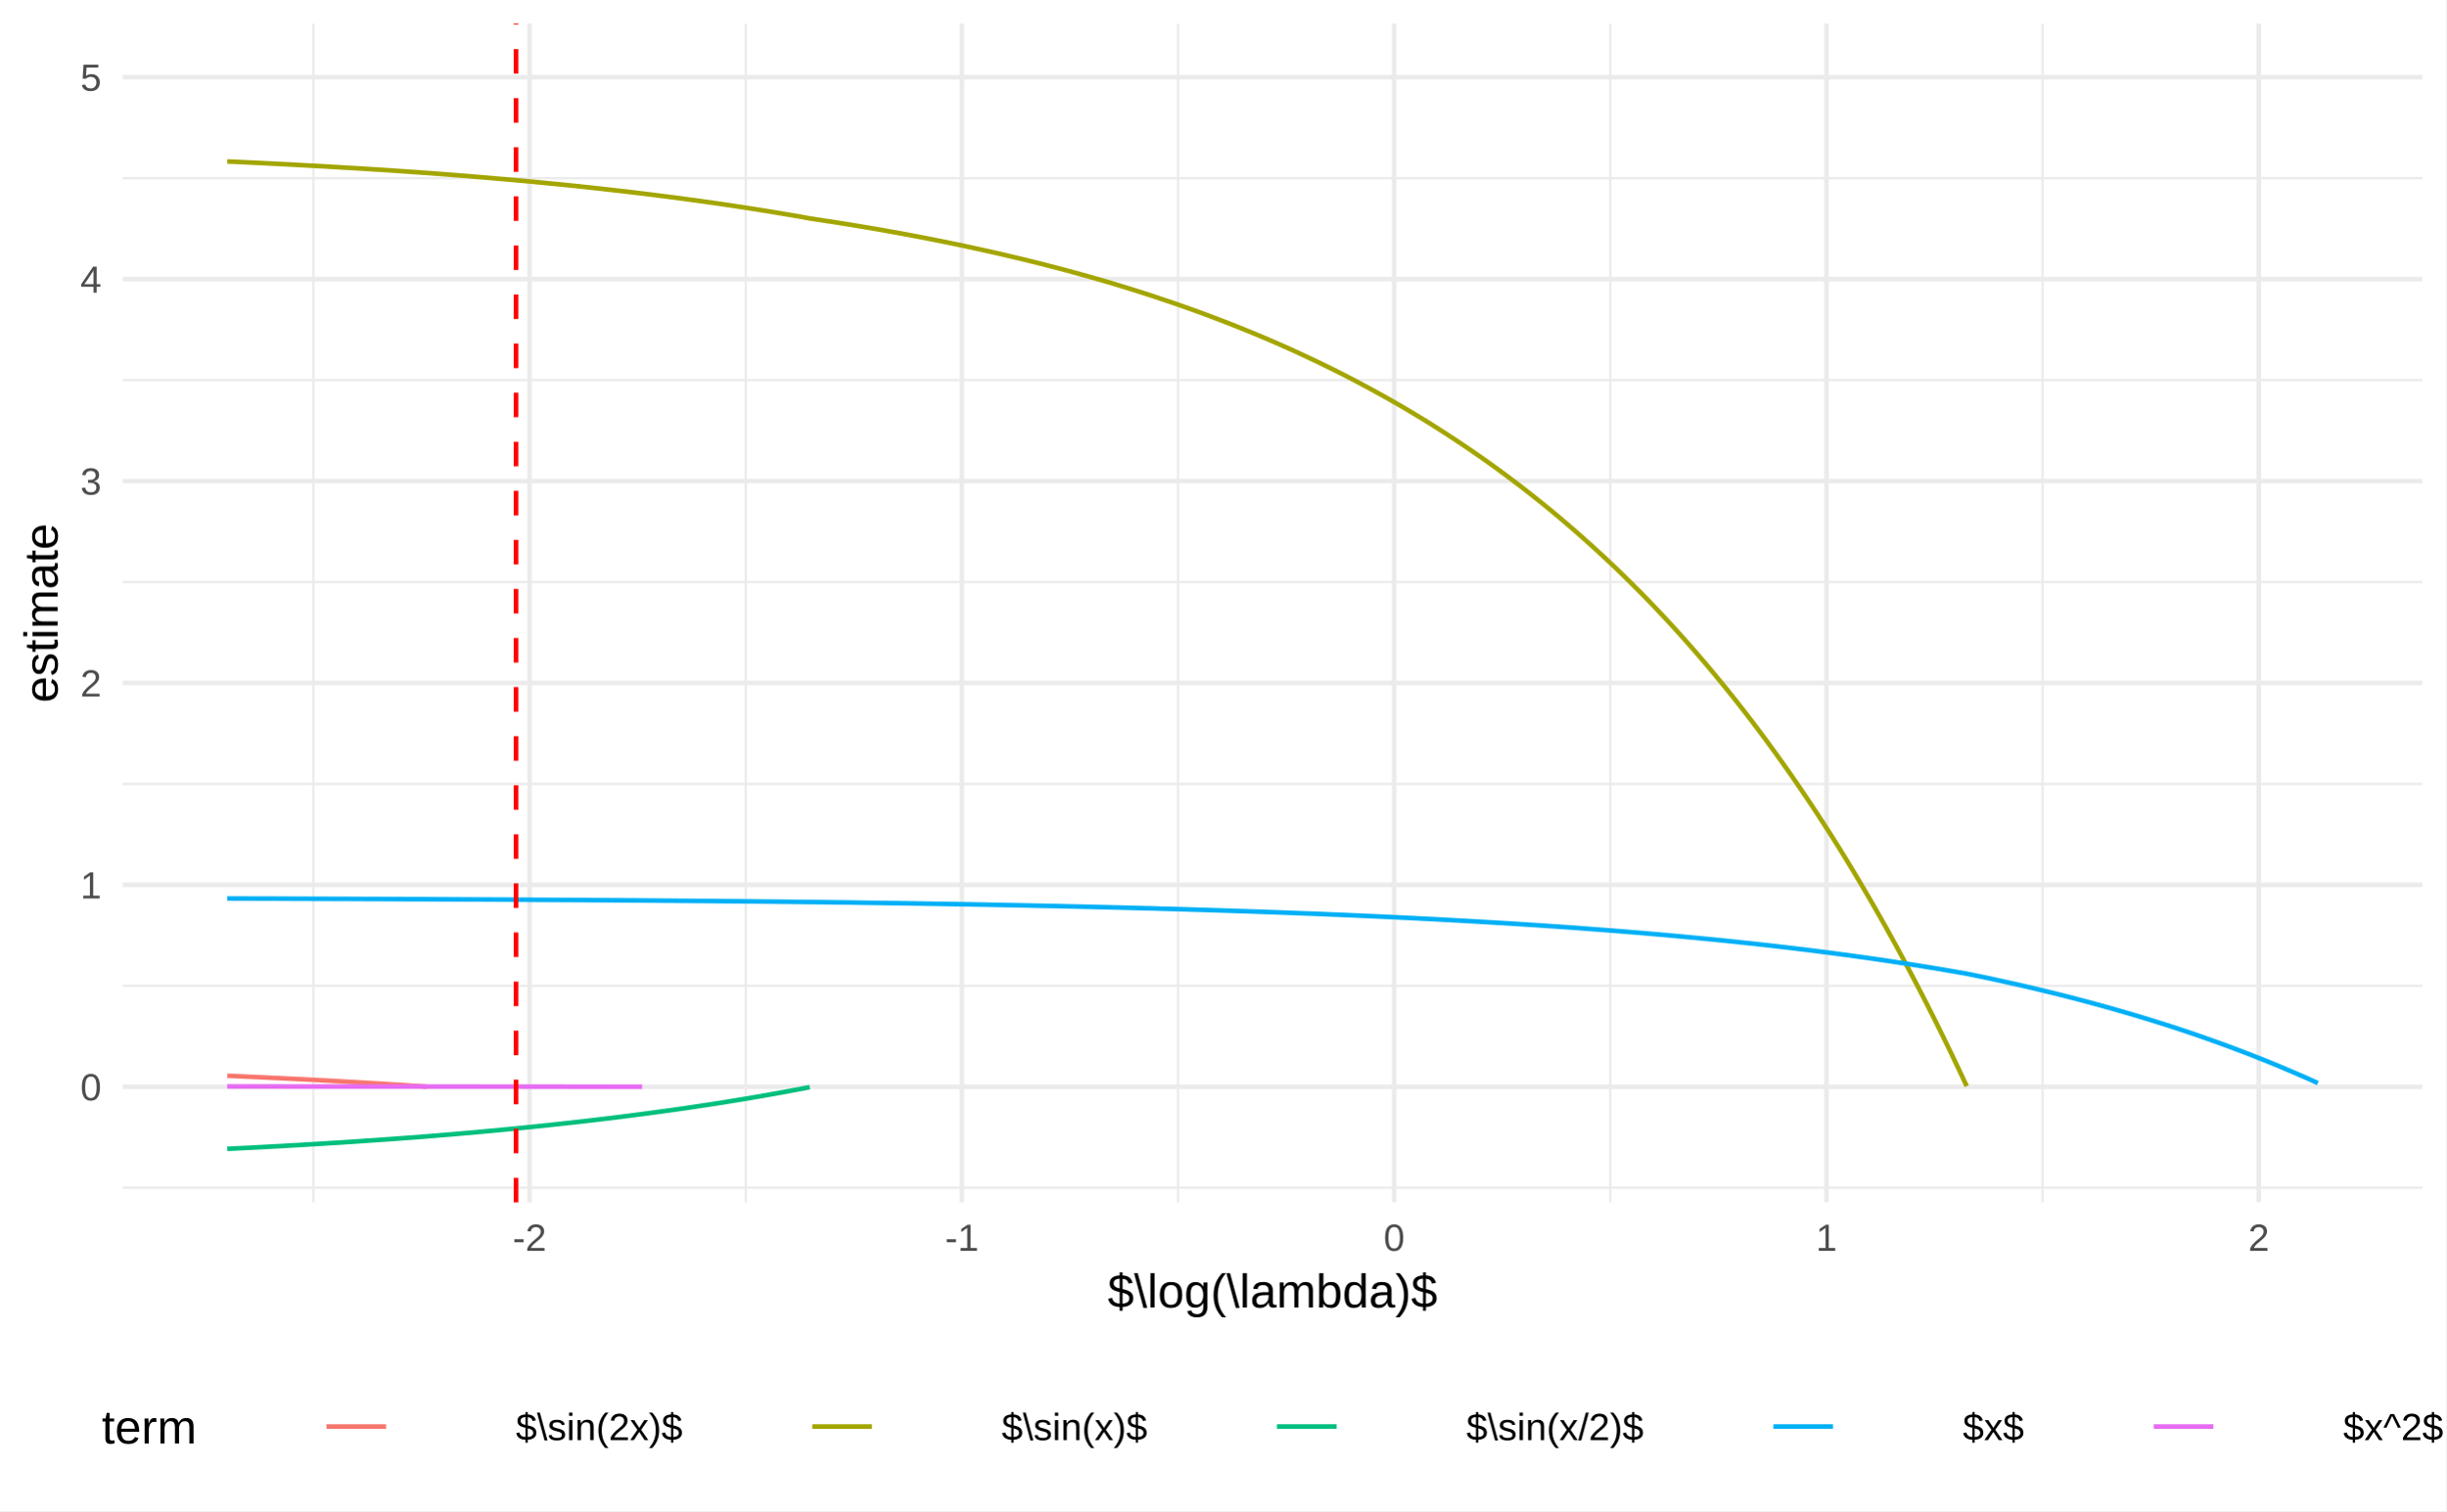
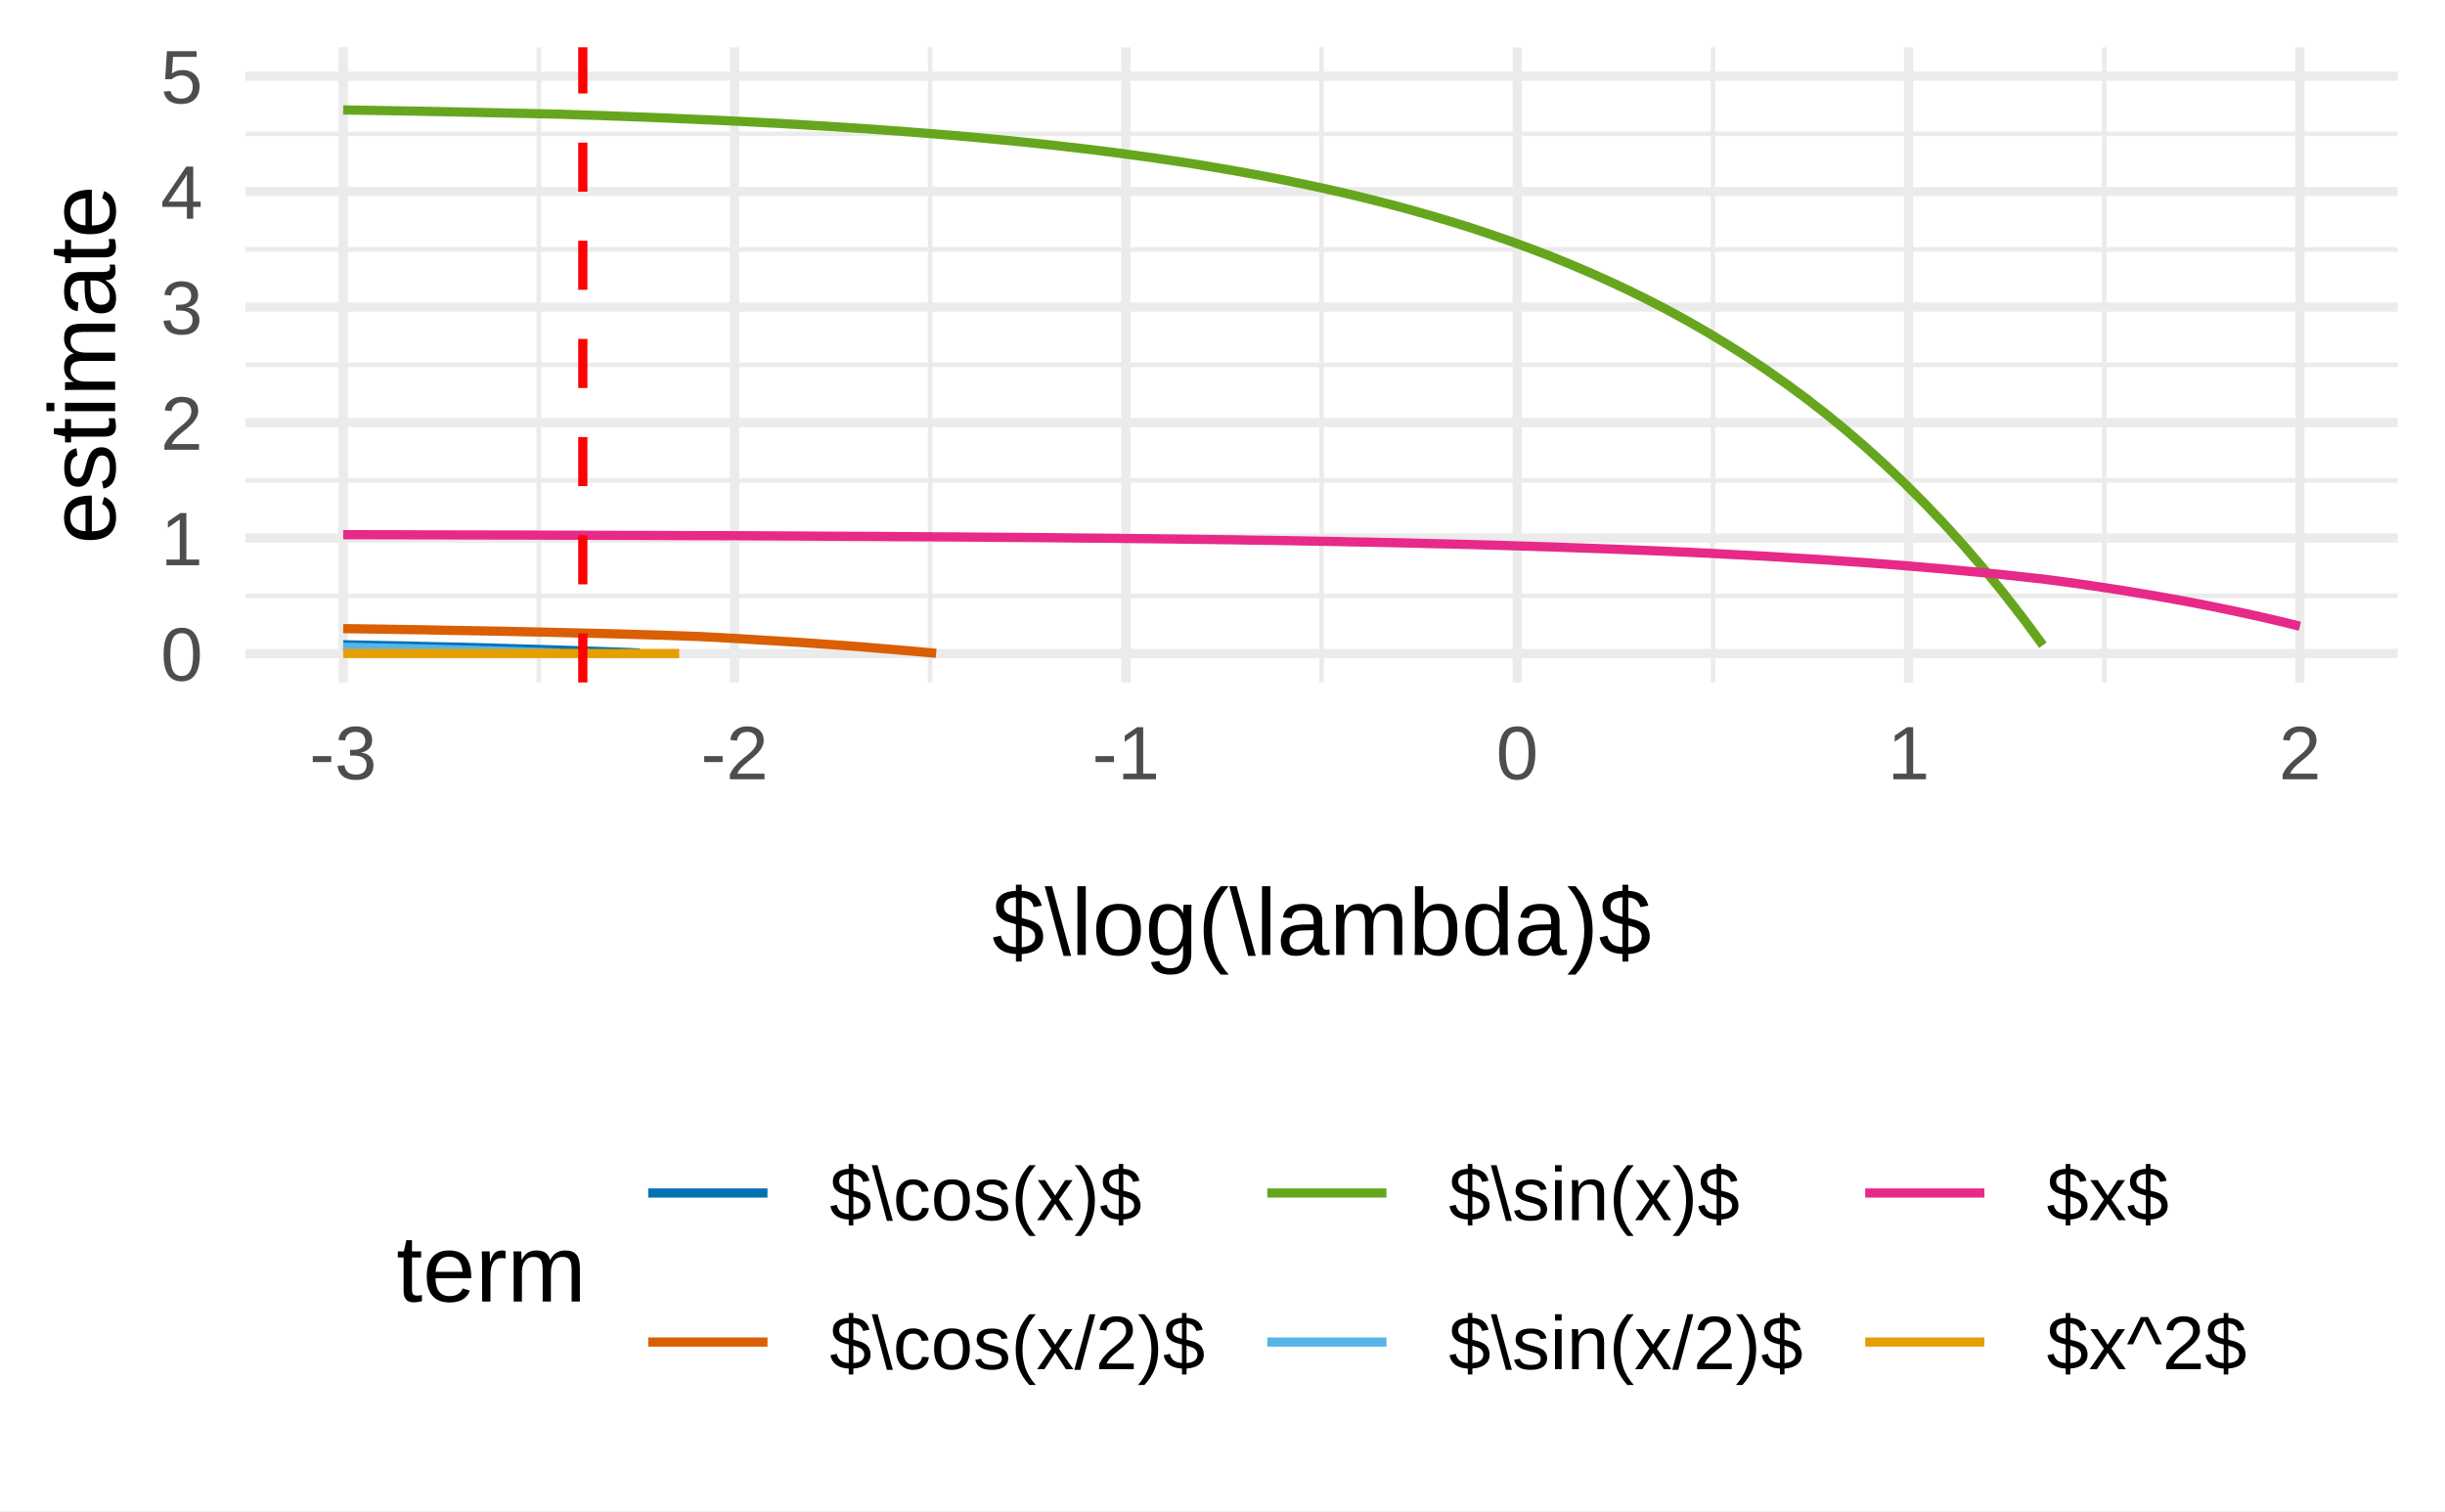
- <svg xmlns="http://www.w3.org/2000/svg" viewBox="0 0 566.93 350.38">
+ <svg xmlns="http://www.w3.org/2000/svg" viewBox="0 0 283.46 175.19">
  <defs>
    <style type="text/css">
    line, polyline, path, rect, circle {
      fill: none;
      stroke: #000000;
      stroke-linecap: round;
      stroke-linejoin: round;
      stroke-miterlimit: 10.00;
    }
  </style>
  </defs>
  <rect width="100%" height="100%" style="stroke: none; fill: #FFFFFF;" />
  <defs>
-     <clipPath id="cpMjguNDQ0Mnw1NjEuNDV8Mjc4LjgwOXw1LjQ3OTQ1">
-       <rect x="28.44" y="5.48" width="533.01" height="273.33" />
+     <clipPath id="cpMjguNDQ0MnwyNzcuOTg1fDc5LjExNTN8NS40Nzk0NQ==">
+       <rect x="28.44" y="5.48" width="249.54" height="73.64" />
    </clipPath>
  </defs>
-   <polyline points="28.44,275.40 561.45,275.40 " style="stroke-width: 0.53; stroke: #EBEBEB; stroke-linecap: butt;" clip-path="url(#cpMjguNDQ0Mnw1NjEuNDV8Mjc4LjgwOXw1LjQ3OTQ1)" />
-   <polyline points="28.44,228.59 561.45,228.59 " style="stroke-width: 0.53; stroke: #EBEBEB; stroke-linecap: butt;" clip-path="url(#cpMjguNDQ0Mnw1NjEuNDV8Mjc4LjgwOXw1LjQ3OTQ1)" />
-   <polyline points="28.44,181.77 561.45,181.77 " style="stroke-width: 0.53; stroke: #EBEBEB; stroke-linecap: butt;" clip-path="url(#cpMjguNDQ0Mnw1NjEuNDV8Mjc4LjgwOXw1LjQ3OTQ1)" />
-   <polyline points="28.44,134.95 561.45,134.95 " style="stroke-width: 0.53; stroke: #EBEBEB; stroke-linecap: butt;" clip-path="url(#cpMjguNDQ0Mnw1NjEuNDV8Mjc4LjgwOXw1LjQ3OTQ1)" />
-   <polyline points="28.44,88.13 561.45,88.13 " style="stroke-width: 0.53; stroke: #EBEBEB; stroke-linecap: butt;" clip-path="url(#cpMjguNDQ0Mnw1NjEuNDV8Mjc4LjgwOXw1LjQ3OTQ1)" />
-   <polyline points="28.44,41.31 561.45,41.31 " style="stroke-width: 0.53; stroke: #EBEBEB; stroke-linecap: butt;" clip-path="url(#cpMjguNDQ0Mnw1NjEuNDV8Mjc4LjgwOXw1LjQ3OTQ1)" />
-   <polyline points="72.64,278.81 72.64,5.48 " style="stroke-width: 0.53; stroke: #EBEBEB; stroke-linecap: butt;" clip-path="url(#cpMjguNDQ0Mnw1NjEuNDV8Mjc4LjgwOXw1LjQ3OTQ1)" />
-   <polyline points="172.84,278.81 172.84,5.48 " style="stroke-width: 0.53; stroke: #EBEBEB; stroke-linecap: butt;" clip-path="url(#cpMjguNDQ0Mnw1NjEuNDV8Mjc4LjgwOXw1LjQ3OTQ1)" />
-   <polyline points="273.04,278.81 273.04,5.48 " style="stroke-width: 0.53; stroke: #EBEBEB; stroke-linecap: butt;" clip-path="url(#cpMjguNDQ0Mnw1NjEuNDV8Mjc4LjgwOXw1LjQ3OTQ1)" />
-   <polyline points="373.24,278.81 373.24,5.48 " style="stroke-width: 0.53; stroke: #EBEBEB; stroke-linecap: butt;" clip-path="url(#cpMjguNDQ0Mnw1NjEuNDV8Mjc4LjgwOXw1LjQ3OTQ1)" />
-   <polyline points="473.44,278.81 473.44,5.48 " style="stroke-width: 0.53; stroke: #EBEBEB; stroke-linecap: butt;" clip-path="url(#cpMjguNDQ0Mnw1NjEuNDV8Mjc4LjgwOXw1LjQ3OTQ1)" />
-   <polyline points="28.44,252.00 561.45,252.00 " style="stroke-width: 1.07; stroke: #EBEBEB; stroke-linecap: butt;" clip-path="url(#cpMjguNDQ0Mnw1NjEuNDV8Mjc4LjgwOXw1LjQ3OTQ1)" />
-   <polyline points="28.44,205.18 561.45,205.18 " style="stroke-width: 1.07; stroke: #EBEBEB; stroke-linecap: butt;" clip-path="url(#cpMjguNDQ0Mnw1NjEuNDV8Mjc4LjgwOXw1LjQ3OTQ1)" />
-   <polyline points="28.44,158.36 561.45,158.36 " style="stroke-width: 1.07; stroke: #EBEBEB; stroke-linecap: butt;" clip-path="url(#cpMjguNDQ0Mnw1NjEuNDV8Mjc4LjgwOXw1LjQ3OTQ1)" />
-   <polyline points="28.44,111.54 561.45,111.54 " style="stroke-width: 1.07; stroke: #EBEBEB; stroke-linecap: butt;" clip-path="url(#cpMjguNDQ0Mnw1NjEuNDV8Mjc4LjgwOXw1LjQ3OTQ1)" />
-   <polyline points="28.44,64.72 561.45,64.72 " style="stroke-width: 1.07; stroke: #EBEBEB; stroke-linecap: butt;" clip-path="url(#cpMjguNDQ0Mnw1NjEuNDV8Mjc4LjgwOXw1LjQ3OTQ1)" />
-   <polyline points="28.44,17.90 561.45,17.90 " style="stroke-width: 1.07; stroke: #EBEBEB; stroke-linecap: butt;" clip-path="url(#cpMjguNDQ0Mnw1NjEuNDV8Mjc4LjgwOXw1LjQ3OTQ1)" />
-   <polyline points="122.74,278.81 122.74,5.48 " style="stroke-width: 1.07; stroke: #EBEBEB; stroke-linecap: butt;" clip-path="url(#cpMjguNDQ0Mnw1NjEuNDV8Mjc4LjgwOXw1LjQ3OTQ1)" />
-   <polyline points="222.94,278.81 222.94,5.48 " style="stroke-width: 1.07; stroke: #EBEBEB; stroke-linecap: butt;" clip-path="url(#cpMjguNDQ0Mnw1NjEuNDV8Mjc4LjgwOXw1LjQ3OTQ1)" />
-   <polyline points="323.14,278.81 323.14,5.48 " style="stroke-width: 1.07; stroke: #EBEBEB; stroke-linecap: butt;" clip-path="url(#cpMjguNDQ0Mnw1NjEuNDV8Mjc4LjgwOXw1LjQ3OTQ1)" />
-   <polyline points="423.34,278.81 423.34,5.48 " style="stroke-width: 1.07; stroke: #EBEBEB; stroke-linecap: butt;" clip-path="url(#cpMjguNDQ0Mnw1NjEuNDV8Mjc4LjgwOXw1LjQ3OTQ1)" />
-   <polyline points="523.54,278.81 523.54,5.48 " style="stroke-width: 1.07; stroke: #EBEBEB; stroke-linecap: butt;" clip-path="url(#cpMjguNDQ0Mnw1NjEuNDV8Mjc4LjgwOXw1LjQ3OTQ1)" />
-   <polyline points="52.67,249.45 54.52,249.53 56.37,249.61 58.22,249.70 60.07,249.78 61.92,249.87 63.77,249.96 65.62,250.05 67.47,250.14 69.32,250.23 71.17,250.32 73.02,250.42 74.86,250.52 76.71,250.62 78.56,250.72 80.41,250.83 82.26,250.93 84.11,251.04 85.96,251.15 87.81,251.26 89.66,251.38 91.51,251.49 93.36,251.61 95.21,251.73 97.06,251.86 98.91,251.98 " style="stroke-width: 1.07; stroke: #F8766D; stroke-linecap: butt;" clip-path="url(#cpMjguNDQ0Mnw1NjEuNDV8Mjc4LjgwOXw1LjQ3OTQ1)" />
-   <polyline points="52.67,37.43 54.52,37.51 56.37,37.60 58.22,37.69 60.07,37.77 61.92,37.87 63.77,37.96 65.62,38.05 67.47,38.15 69.32,38.25 71.17,38.35 73.02,38.45 74.86,38.55 76.71,38.66 78.56,38.77 80.41,38.88 82.26,38.99 84.11,39.10 85.96,39.22 87.81,39.33 89.66,39.45 91.51,39.58 93.36,39.70 95.21,39.83 97.06,39.96 98.91,40.09 100.76,40.23 102.61,40.37 104.46,40.51 106.31,40.66 108.15,40.80 110.00,40.96 111.85,41.11 113.70,41.27 115.55,41.43 117.40,41.59 119.25,41.75 121.10,41.92 122.95,42.09 124.80,42.27 126.65,42.45 128.50,42.63 130.35,42.81 132.20,43.00 134.05,43.19 135.90,43.39 137.75,43.59 139.59,43.79 141.44,44.00 143.29,44.21 145.14,44.42 146.99,44.64 148.84,44.86 150.69,45.09 152.54,45.32 154.39,45.56 156.24,45.79 158.09,46.04 159.94,46.29 161.79,46.54 163.64,46.80 165.49,47.06 167.34,47.33 169.19,47.60 171.04,47.88 172.88,48.16 174.73,48.45 176.58,48.74 178.43,49.04 180.28,49.35 182.13,49.66 183.98,49.97 185.83,50.29 187.68,50.64 189.53,50.91 191.38,51.20 193.23,51.48 195.08,51.78 196.93,52.07 198.78,52.38 200.63,52.69 202.48,53.00 204.32,53.32 206.17,53.65 208.02,53.98 209.87,54.32 211.72,54.67 213.57,55.02 215.42,55.38 217.27,55.75 219.12,56.12 220.97,56.50 222.82,56.88 224.67,57.28 226.52,57.68 228.37,58.09 230.22,58.50 232.07,58.92 233.92,59.36 235.77,59.80 237.61,60.24 239.46,60.70 241.31,61.16 243.16,61.64 245.01,62.12 246.86,62.61 248.71,63.11 250.56,63.62 252.41,64.14 254.26,64.67 256.11,65.20 257.96,65.75 259.81,66.31 261.66,66.88 263.51,67.46 265.36,68.05 267.21,68.65 269.05,69.27 270.90,69.89 272.75,70.52 274.60,71.17 276.45,71.83 278.30,72.50 280.15,73.19 282.00,73.89 283.85,74.60 285.70,75.32 287.55,76.06 289.40,76.81 291.25,77.57 293.10,78.35 294.95,79.14 296.80,79.95 298.65,80.77 300.50,81.61 302.34,82.47 304.19,83.34 306.04,84.22 307.89,85.13 309.74,86.04 311.59,86.98 313.44,87.94 315.29,88.91 317.14,89.90 318.99,90.91 320.84,91.93 322.69,92.98 324.54,94.04 326.39,95.13 328.24,96.24 330.09,97.36 331.94,98.51 333.78,99.68 335.63,100.87 337.48,102.08 339.33,103.32 341.18,104.58 343.03,105.86 344.88,107.16 346.73,108.49 348.58,109.85 350.43,111.23 352.28,112.63 354.13,114.07 355.98,115.53 357.83,117.01 359.68,118.52 361.53,120.07 363.38,121.64 365.23,123.24 367.07,124.87 368.92,126.53 370.77,128.22 372.62,129.94 374.47,131.69 376.32,133.48 378.17,135.30 380.02,137.15 381.87,139.04 383.72,140.97 385.57,142.93 387.42,144.92 389.27,146.96 391.12,149.03 392.97,151.14 394.82,153.29 396.67,155.48 398.51,157.71 400.36,159.98 402.21,162.29 404.06,164.65 405.91,167.05 407.76,169.50 409.61,171.99 411.46,174.53 413.31,177.11 415.16,179.74 417.01,182.43 418.86,185.16 420.71,187.94 422.56,190.78 424.41,193.66 426.26,196.60 428.11,199.60 429.96,202.65 431.80,205.76 433.65,208.93 435.50,212.15 437.35,215.44 439.20,218.79 441.05,222.20 442.90,225.67 444.75,229.21 446.60,232.81 448.45,236.48 450.30,240.22 452.15,244.03 454.00,247.91 455.85,251.86 " style="stroke-width: 1.07; stroke: #A3A500; stroke-linecap: butt;" clip-path="url(#cpMjguNDQ0Mnw1NjEuNDV8Mjc4LjgwOXw1LjQ3OTQ1)" />
-   <polyline points="52.67,266.38 54.52,266.29 56.37,266.20 58.22,266.11 60.07,266.01 61.92,265.91 63.77,265.81 65.62,265.71 67.47,265.60 69.32,265.50 71.17,265.39 73.02,265.28 74.86,265.17 76.71,265.05 78.56,264.94 80.41,264.82 82.26,264.70 84.11,264.57 85.96,264.45 87.81,264.32 89.66,264.19 91.51,264.06 93.36,263.92 95.21,263.79 97.06,263.65 98.91,263.50 100.76,263.35 102.61,263.20 104.46,263.05 106.31,262.89 108.15,262.73 110.00,262.57 111.85,262.40 113.70,262.23 115.55,262.06 117.40,261.88 119.25,261.70 121.10,261.52 122.95,261.33 124.80,261.14 126.65,260.95 128.50,260.75 130.35,260.55 132.20,260.35 134.05,260.14 135.90,259.93 137.75,259.71 139.59,259.49 141.44,259.27 143.29,259.04 145.14,258.81 146.99,258.57 148.84,258.33 150.69,258.08 152.54,257.83 154.39,257.58 156.24,257.32 158.09,257.06 159.94,256.79 161.79,256.51 163.64,256.23 165.49,255.95 167.34,255.66 169.19,255.36 171.04,255.06 172.88,254.76 174.73,254.44 176.58,254.13 178.43,253.80 180.28,253.47 182.13,253.14 183.98,252.79 185.83,252.45 187.68,252.09 " style="stroke-width: 1.07; stroke: #00BF7D; stroke-linecap: butt;" clip-path="url(#cpMjguNDQ0Mnw1NjEuNDV8Mjc4LjgwOXw1LjQ3OTQ1)" />
-   <polyline points="52.67,208.34 54.52,208.35 56.37,208.35 58.22,208.36 60.07,208.36 61.92,208.37 63.77,208.37 65.62,208.38 67.47,208.39 69.32,208.39 71.17,208.40 73.02,208.41 74.86,208.41 76.71,208.42 78.56,208.43 80.41,208.43 82.26,208.44 84.11,208.45 85.96,208.46 87.81,208.46 89.66,208.47 91.51,208.48 93.36,208.49 95.21,208.50 97.06,208.50 98.91,208.51 100.76,208.52 102.61,208.53 104.46,208.54 106.31,208.55 108.15,208.56 110.00,208.57 111.85,208.57 113.70,208.58 115.55,208.59 117.40,208.60 119.25,208.61 121.10,208.62 122.95,208.64 124.80,208.65 126.65,208.66 128.50,208.67 130.35,208.68 132.20,208.69 134.05,208.70 135.90,208.71 137.75,208.73 139.59,208.74 141.44,208.75 143.29,208.76 145.14,208.78 146.99,208.79 148.84,208.80 150.69,208.82 152.54,208.83 154.39,208.85 156.24,208.86 158.09,208.88 159.94,208.89 161.79,208.91 163.64,208.92 165.49,208.94 167.34,208.96 169.19,208.97 171.04,208.99 172.88,209.01 174.73,209.02 176.58,209.04 178.43,209.06 180.28,209.08 182.13,209.10 183.98,209.12 185.83,209.14 187.68,209.16 189.53,209.18 191.38,209.20 193.23,209.23 195.08,209.25 196.93,209.27 198.78,209.30 200.63,209.33 202.48,209.35 204.32,209.38 206.17,209.41 208.02,209.43 209.87,209.46 211.72,209.49 213.57,209.52 215.42,209.55 217.27,209.58 219.12,209.61 220.97,209.64 222.82,209.67 224.67,209.70 226.52,209.74 228.37,209.77 230.22,209.81 232.07,209.84 233.92,209.88 235.77,209.91 237.61,209.95 239.46,209.99 241.31,210.03 243.16,210.07 245.01,210.10 246.86,210.15 248.71,210.19 250.56,210.23 252.41,210.27 254.26,210.32 256.11,210.36 257.96,210.41 259.81,210.45 261.66,210.50 263.51,210.55 265.36,210.60 267.21,210.64 269.05,210.70 270.90,210.75 272.75,210.80 274.60,210.85 276.45,210.91 278.30,210.96 280.15,211.02 282.00,211.08 283.85,211.14 285.70,211.20 287.55,211.26 289.40,211.32 291.25,211.38 293.10,211.45 294.95,211.51 296.80,211.58 298.65,211.65 300.50,211.72 302.34,211.79 304.19,211.86 306.04,211.93 307.89,212.01 309.74,212.08 311.59,212.16 313.44,212.24 315.29,212.32 317.14,212.40 318.99,212.48 320.84,212.57 322.69,212.65 324.54,212.74 326.39,212.83 328.24,212.92 330.09,213.02 331.94,213.11 333.78,213.21 335.63,213.31 337.48,213.41 339.33,213.51 341.18,213.61 343.03,213.72 344.88,213.83 346.73,213.94 348.58,214.05 350.43,214.16 352.28,214.28 354.13,214.40 355.98,214.52 357.83,214.64 359.68,214.77 361.53,214.89 363.38,215.02 365.23,215.15 367.07,215.29 368.92,215.43 370.77,215.57 372.62,215.71 374.47,215.85 376.32,216.00 378.17,216.15 380.02,216.30 381.87,216.46 383.72,216.62 385.57,216.78 387.42,216.95 389.27,217.11 391.12,217.29 392.97,217.46 394.82,217.64 396.67,217.82 398.51,218.00 400.36,218.19 402.21,218.38 404.06,218.58 405.91,218.77 407.76,218.98 409.61,219.18 411.46,219.39 413.31,219.61 415.16,219.82 417.01,220.05 418.86,220.27 420.71,220.50 422.56,220.74 424.41,220.97 426.26,221.22 428.11,221.46 429.96,221.72 431.80,221.97 433.65,222.23 435.50,222.50 437.35,222.77 439.20,223.05 441.05,223.33 442.90,223.62 444.75,223.91 446.60,224.21 448.45,224.51 450.30,224.82 452.15,225.14 454.00,225.46 455.85,225.78 457.70,226.16 459.55,226.54 461.40,226.93 463.25,227.33 465.09,227.74 466.94,228.15 468.79,228.57 470.64,229.00 472.49,229.44 474.34,229.89 476.19,230.34 478.04,230.80 479.89,231.27 481.74,231.75 483.59,232.24 485.44,232.74 487.29,233.24 489.14,233.76 490.99,234.29 492.84,234.82 494.69,235.37 496.53,235.92 498.38,236.49 500.23,237.07 502.08,237.65 503.93,238.25 505.78,238.86 507.63,239.48 509.48,240.11 511.33,240.76 513.18,241.42 515.03,242.08 516.88,242.76 518.73,243.46 520.58,244.16 522.43,244.88 524.28,245.62 526.13,246.36 527.98,247.12 529.82,247.90 531.67,248.69 533.52,249.49 535.37,250.31 537.22,251.15 " style="stroke-width: 1.07; stroke: #00B0F6; stroke-linecap: butt;" clip-path="url(#cpMjguNDQ0Mnw1NjEuNDV8Mjc4LjgwOXw1LjQ3OTQ1)" />
-   <polyline points="52.67,251.92 54.52,251.92 56.37,251.92 58.22,251.92 60.07,251.92 61.92,251.92 63.77,251.92 65.62,251.93 67.47,251.93 69.32,251.93 71.17,251.93 73.02,251.93 74.86,251.93 76.71,251.93 78.56,251.93 80.41,251.93 82.26,251.93 84.11,251.94 85.96,251.94 87.81,251.94 89.66,251.94 91.51,251.94 93.36,251.94 95.21,251.94 97.06,251.94 98.91,251.95 100.76,251.95 102.61,251.95 104.46,251.95 106.31,251.95 108.15,251.95 110.00,251.95 111.85,251.96 113.70,251.96 115.55,251.96 117.40,251.96 119.25,251.96 121.10,251.96 122.95,251.97 124.80,251.97 126.65,251.97 128.50,251.97 130.35,251.97 132.20,251.98 134.05,251.98 135.90,251.98 137.75,251.98 139.59,251.98 141.44,251.99 143.29,251.99 145.14,251.99 146.99,251.99 148.84,251.99 " style="stroke-width: 1.07; stroke: #E76BF3; stroke-linecap: butt;" clip-path="url(#cpMjguNDQ0Mnw1NjEuNDV8Mjc4LjgwOXw1LjQ3OTQ1)" />
-   <line x1="119.59" y1="278.81" x2="119.59" y2="5.48" style="stroke-width: 1.07; stroke: #FF0000; stroke-dasharray: 5.69,5.69; stroke-linecap: butt;" clip-path="url(#cpMjguNDQ0Mnw1NjEuNDV8Mjc4LjgwOXw1LjQ3OTQ1)" />
+   <polyline points="28.44,69.07 277.99,69.07 " style="stroke-width: 0.53; stroke: #EBEBEB; stroke-linecap: butt;" clip-path="url(#cpMjguNDQ0MnwyNzcuOTg1fDc5LjExNTN8NS40Nzk0NQ==)" />
+   <polyline points="28.44,55.69 277.99,55.69 " style="stroke-width: 0.53; stroke: #EBEBEB; stroke-linecap: butt;" clip-path="url(#cpMjguNDQ0MnwyNzcuOTg1fDc5LjExNTN8NS40Nzk0NQ==)" />
+   <polyline points="28.44,42.30 277.99,42.30 " style="stroke-width: 0.53; stroke: #EBEBEB; stroke-linecap: butt;" clip-path="url(#cpMjguNDQ0MnwyNzcuOTg1fDc5LjExNTN8NS40Nzk0NQ==)" />
+   <polyline points="28.44,28.91 277.99,28.91 " style="stroke-width: 0.53; stroke: #EBEBEB; stroke-linecap: butt;" clip-path="url(#cpMjguNDQ0MnwyNzcuOTg1fDc5LjExNTN8NS40Nzk0NQ==)" />
+   <polyline points="28.44,15.52 277.99,15.52 " style="stroke-width: 0.53; stroke: #EBEBEB; stroke-linecap: butt;" clip-path="url(#cpMjguNDQ0MnwyNzcuOTg1fDc5LjExNTN8NS40Nzk0NQ==)" />
+   <polyline points="62.47,79.12 62.47,5.48 " style="stroke-width: 0.53; stroke: #EBEBEB; stroke-linecap: butt;" clip-path="url(#cpMjguNDQ0MnwyNzcuOTg1fDc5LjExNTN8NS40Nzk0NQ==)" />
+   <polyline points="107.84,79.12 107.84,5.48 " style="stroke-width: 0.53; stroke: #EBEBEB; stroke-linecap: butt;" clip-path="url(#cpMjguNDQ0MnwyNzcuOTg1fDc5LjExNTN8NS40Nzk0NQ==)" />
+   <polyline points="153.21,79.12 153.21,5.48 " style="stroke-width: 0.53; stroke: #EBEBEB; stroke-linecap: butt;" clip-path="url(#cpMjguNDQ0MnwyNzcuOTg1fDc5LjExNTN8NS40Nzk0NQ==)" />
+   <polyline points="198.59,79.12 198.59,5.48 " style="stroke-width: 0.53; stroke: #EBEBEB; stroke-linecap: butt;" clip-path="url(#cpMjguNDQ0MnwyNzcuOTg1fDc5LjExNTN8NS40Nzk0NQ==)" />
+   <polyline points="243.96,79.12 243.96,5.48 " style="stroke-width: 0.53; stroke: #EBEBEB; stroke-linecap: butt;" clip-path="url(#cpMjguNDQ0MnwyNzcuOTg1fDc5LjExNTN8NS40Nzk0NQ==)" />
+   <polyline points="28.44,75.77 277.99,75.77 " style="stroke-width: 1.07; stroke: #EBEBEB; stroke-linecap: butt;" clip-path="url(#cpMjguNDQ0MnwyNzcuOTg1fDc5LjExNTN8NS40Nzk0NQ==)" />
+   <polyline points="28.44,62.38 277.99,62.38 " style="stroke-width: 1.07; stroke: #EBEBEB; stroke-linecap: butt;" clip-path="url(#cpMjguNDQ0MnwyNzcuOTg1fDc5LjExNTN8NS40Nzk0NQ==)" />
+   <polyline points="28.44,48.99 277.99,48.99 " style="stroke-width: 1.07; stroke: #EBEBEB; stroke-linecap: butt;" clip-path="url(#cpMjguNDQ0MnwyNzcuOTg1fDc5LjExNTN8NS40Nzk0NQ==)" />
+   <polyline points="28.44,35.60 277.99,35.60 " style="stroke-width: 1.07; stroke: #EBEBEB; stroke-linecap: butt;" clip-path="url(#cpMjguNDQ0MnwyNzcuOTg1fDc5LjExNTN8NS40Nzk0NQ==)" />
+   <polyline points="28.44,22.22 277.99,22.22 " style="stroke-width: 1.07; stroke: #EBEBEB; stroke-linecap: butt;" clip-path="url(#cpMjguNDQ0MnwyNzcuOTg1fDc5LjExNTN8NS40Nzk0NQ==)" />
+   <polyline points="28.44,8.83 277.99,8.83 " style="stroke-width: 1.07; stroke: #EBEBEB; stroke-linecap: butt;" clip-path="url(#cpMjguNDQ0MnwyNzcuOTg1fDc5LjExNTN8NS40Nzk0NQ==)" />
+   <polyline points="39.79,79.12 39.79,5.48 " style="stroke-width: 1.07; stroke: #EBEBEB; stroke-linecap: butt;" clip-path="url(#cpMjguNDQ0MnwyNzcuOTg1fDc5LjExNTN8NS40Nzk0NQ==)" />
+   <polyline points="85.16,79.12 85.16,5.48 " style="stroke-width: 1.07; stroke: #EBEBEB; stroke-linecap: butt;" clip-path="url(#cpMjguNDQ0MnwyNzcuOTg1fDc5LjExNTN8NS40Nzk0NQ==)" />
+   <polyline points="130.53,79.12 130.53,5.48 " style="stroke-width: 1.07; stroke: #EBEBEB; stroke-linecap: butt;" clip-path="url(#cpMjguNDQ0MnwyNzcuOTg1fDc5LjExNTN8NS40Nzk0NQ==)" />
+   <polyline points="175.90,79.12 175.90,5.48 " style="stroke-width: 1.07; stroke: #EBEBEB; stroke-linecap: butt;" clip-path="url(#cpMjguNDQ0MnwyNzcuOTg1fDc5LjExNTN8NS40Nzk0NQ==)" />
+   <polyline points="221.27,79.12 221.27,5.48 " style="stroke-width: 1.07; stroke: #EBEBEB; stroke-linecap: butt;" clip-path="url(#cpMjguNDQ0MnwyNzcuOTg1fDc5LjExNTN8NS40Nzk0NQ==)" />
+   <polyline points="266.64,79.12 266.64,5.48 " style="stroke-width: 1.07; stroke: #EBEBEB; stroke-linecap: butt;" clip-path="url(#cpMjguNDQ0MnwyNzcuOTg1fDc5LjExNTN8NS40Nzk0NQ==)" />
+   <polyline points="39.79,74.75 42.08,74.79 44.37,74.84 46.66,74.88 48.95,74.94 51.24,74.99 53.54,75.04 55.83,75.10 58.12,75.17 60.41,75.23 62.70,75.30 64.99,75.37 67.28,75.45 69.58,75.53 71.87,75.61 74.16,75.70 " style="stroke-width: 1.07; stroke: #0072B2; stroke-linecap: butt;" clip-path="url(#cpMjguNDQ0MnwyNzcuOTg1fDc5LjExNTN8NS40Nzk0NQ==)" />
+   <polyline points="39.79,72.88 42.08,72.91 44.37,72.94 46.66,72.98 48.95,73.01 51.24,73.06 53.54,73.10 55.83,73.14 58.12,73.18 60.41,73.23 62.70,73.28 64.99,73.33 67.28,73.39 69.58,73.44 71.87,73.50 74.16,73.57 76.45,73.63 78.74,73.71 81.03,73.79 83.32,73.91 85.62,74.04 87.91,74.18 90.20,74.32 92.49,74.46 94.78,74.62 97.07,74.78 99.37,74.95 101.66,75.14 103.95,75.33 106.24,75.53 108.53,75.74 " style="stroke-width: 1.07; stroke: #D95F02; stroke-linecap: butt;" clip-path="url(#cpMjguNDQ0MnwyNzcuOTg1fDc5LjExNTN8NS40Nzk0NQ==)" />
+   <polyline points="39.79,12.75 42.08,12.78 44.37,12.82 46.66,12.86 48.95,12.90 51.24,12.94 53.54,12.99 55.83,13.04 58.12,13.09 60.41,13.14 62.70,13.19 64.99,13.24 67.28,13.32 69.58,13.39 71.87,13.48 74.16,13.56 76.45,13.65 78.74,13.75 81.03,13.85 83.32,13.95 85.62,14.06 87.91,14.18 90.20,14.30 92.49,14.43 94.78,14.57 97.07,14.71 99.37,14.86 101.66,15.02 103.95,15.18 106.24,15.36 108.53,15.54 110.82,15.73 113.11,15.93 115.41,16.15 117.70,16.37 119.99,16.61 122.28,16.86 124.57,17.12 126.86,17.39 129.15,17.68 131.45,17.99 133.74,18.30 136.03,18.64 138.32,18.99 140.61,19.37 142.90,19.76 145.19,20.17 147.49,20.60 149.78,21.06 152.07,21.54 154.36,22.04 156.65,22.57 158.94,23.13 161.23,23.71 163.53,24.33 165.82,24.98 168.11,25.66 170.40,26.37 172.69,27.13 174.98,27.92 177.28,28.76 179.57,29.63 181.86,30.56 184.15,31.53 186.44,32.55 188.73,33.62 191.02,34.75 193.32,35.94 195.61,37.19 197.90,38.50 200.19,39.89 202.48,41.34 204.77,42.87 207.06,44.48 209.36,46.17 211.65,47.95 213.94,49.82 216.23,51.79 218.52,53.86 220.81,56.04 223.10,58.33 225.40,60.74 227.69,63.28 229.98,65.94 232.27,68.75 234.56,71.70 236.85,74.80 " style="stroke-width: 1.07; stroke: #66A61E; stroke-linecap: butt;" clip-path="url(#cpMjguNDQ0MnwyNzcuOTg1fDc5LjExNTN8NS40Nzk0NQ==)" />
+   <polyline points="39.79,75.03 42.08,75.08 44.37,75.13 46.66,75.18 48.95,75.24 51.24,75.30 53.54,75.36 55.83,75.42 58.12,75.49 60.41,75.56 62.70,75.63 64.99,75.72 " style="stroke-width: 1.07; stroke: #56B4E9; stroke-linecap: butt;" clip-path="url(#cpMjguNDQ0MnwyNzcuOTg1fDc5LjExNTN8NS40Nzk0NQ==)" />
+   <polyline points="39.79,61.99 42.08,61.99 44.37,62.00 46.66,62.00 48.95,62.01 51.24,62.01 53.54,62.02 55.83,62.02 58.12,62.03 60.41,62.03 62.70,62.04 64.99,62.05 67.28,62.05 69.58,62.06 71.87,62.07 74.16,62.07 76.45,62.08 78.74,62.09 81.03,62.10 83.32,62.10 85.62,62.11 87.91,62.12 90.20,62.13 92.49,62.14 94.78,62.16 97.07,62.17 99.37,62.18 101.66,62.19 103.95,62.21 106.24,62.22 108.53,62.24 110.82,62.25 113.11,62.27 115.41,62.29 117.70,62.30 119.99,62.32 122.28,62.34 124.57,62.37 126.86,62.39 129.15,62.41 131.45,62.44 133.74,62.46 136.03,62.49 138.32,62.52 140.61,62.55 142.90,62.58 145.19,62.62 147.49,62.65 149.78,62.69 152.07,62.73 154.36,62.77 156.65,62.82 158.94,62.86 161.23,62.91 163.53,62.96 165.82,63.02 168.11,63.07 170.40,63.13 172.69,63.19 174.98,63.26 177.28,63.33 179.57,63.40 181.86,63.48 184.15,63.56 186.44,63.64 188.73,63.73 191.02,63.82 193.32,63.92 195.61,64.02 197.90,64.13 200.19,64.25 202.48,64.37 204.77,64.49 207.06,64.63 209.36,64.77 211.65,64.91 213.94,65.07 216.23,65.23 218.52,65.40 220.81,65.58 223.10,65.77 225.40,65.97 227.69,66.18 229.98,66.40 232.27,66.63 234.56,66.88 236.85,67.13 239.14,67.43 241.44,67.75 243.73,68.09 246.02,68.44 248.31,68.82 250.60,69.21 252.89,69.62 255.19,70.06 257.48,70.52 259.77,71.00 262.06,71.51 264.35,72.04 266.64,72.60 " style="stroke-width: 1.07; stroke: #E7298A; stroke-linecap: butt;" clip-path="url(#cpMjguNDQ0MnwyNzcuOTg1fDc5LjExNTN8NS40Nzk0NQ==)" />
+   <polyline points="39.79,75.76 42.08,75.76 44.37,75.76 46.66,75.76 48.95,75.76 51.24,75.76 53.54,75.76 55.83,75.76 58.12,75.76 60.41,75.76 62.70,75.76 64.99,75.76 67.28,75.76 69.58,75.77 71.87,75.77 74.16,75.77 76.45,75.77 78.74,75.77 " style="stroke-width: 1.07; stroke: #E69F00; stroke-linecap: butt;" clip-path="url(#cpMjguNDQ0MnwyNzcuOTg1fDc5LjExNTN8NS40Nzk0NQ==)" />
+   <line x1="67.57" y1="79.12" x2="67.57" y2="5.48" style="stroke-width: 1.07; stroke: #FF0000; stroke-dasharray: 5.69,5.69; stroke-linecap: butt;" clip-path="url(#cpMjguNDQ0MnwyNzcuOTg1fDc5LjExNTN8NS40Nzk0NQ==)" />
  <defs>
-     <clipPath id="cpMHw1NjYuOTI5fDM1MC4zODF8MA==">
-       <rect x="0.00" y="0.00" width="566.93" height="350.38" />
+     <clipPath id="cpMHwyODMuNDY1fDE3NS4xOTF8MA==">
+       <rect x="0.00" y="0.00" width="283.46" height="175.19" />
    </clipPath>
  </defs>
-   <g clip-path="url(#cpMHw1NjYuOTI5fDM1MC4zODF8MA==)">
-     <text x="18.62" y="255.15" style="font-size: 8.80px; fill: #4D4D4D; font-family: Arial;" textLength="4.89px" lengthAdjust="spacingAndGlyphs">0</text>
+   <g clip-path="url(#cpMHwyODMuNDY1fDE3NS4xOTF8MA==)">
+     <text x="18.62" y="78.92" style="font-size: 8.80px; fill: #4D4D4D; font-family: Arial;" textLength="4.89px" lengthAdjust="spacingAndGlyphs">0</text>
  </g>
-   <g clip-path="url(#cpMHw1NjYuOTI5fDM1MC4zODF8MA==)">
-     <text x="18.62" y="208.33" style="font-size: 8.80px; fill: #4D4D4D; font-family: Arial;" textLength="4.89px" lengthAdjust="spacingAndGlyphs">1</text>
+   <g clip-path="url(#cpMHwyODMuNDY1fDE3NS4xOTF8MA==)">
+     <text x="18.62" y="65.53" style="font-size: 8.80px; fill: #4D4D4D; font-family: Arial;" textLength="4.89px" lengthAdjust="spacingAndGlyphs">1</text>
  </g>
-   <g clip-path="url(#cpMHw1NjYuOTI5fDM1MC4zODF8MA==)">
-     <text x="18.62" y="161.51" style="font-size: 8.80px; fill: #4D4D4D; font-family: Arial;" textLength="4.89px" lengthAdjust="spacingAndGlyphs">2</text>
+   <g clip-path="url(#cpMHwyODMuNDY1fDE3NS4xOTF8MA==)">
+     <text x="18.62" y="52.14" style="font-size: 8.80px; fill: #4D4D4D; font-family: Arial;" textLength="4.89px" lengthAdjust="spacingAndGlyphs">2</text>
  </g>
-   <g clip-path="url(#cpMHw1NjYuOTI5fDM1MC4zODF8MA==)">
-     <text x="18.62" y="114.69" style="font-size: 8.80px; fill: #4D4D4D; font-family: Arial;" textLength="4.89px" lengthAdjust="spacingAndGlyphs">3</text>
+   <g clip-path="url(#cpMHwyODMuNDY1fDE3NS4xOTF8MA==)">
+     <text x="18.62" y="38.75" style="font-size: 8.80px; fill: #4D4D4D; font-family: Arial;" textLength="4.89px" lengthAdjust="spacingAndGlyphs">3</text>
  </g>
-   <g clip-path="url(#cpMHw1NjYuOTI5fDM1MC4zODF8MA==)">
-     <text x="18.62" y="67.87" style="font-size: 8.80px; fill: #4D4D4D; font-family: Arial;" textLength="4.89px" lengthAdjust="spacingAndGlyphs">4</text>
+   <g clip-path="url(#cpMHwyODMuNDY1fDE3NS4xOTF8MA==)">
+     <text x="18.62" y="25.36" style="font-size: 8.80px; fill: #4D4D4D; font-family: Arial;" textLength="4.89px" lengthAdjust="spacingAndGlyphs">4</text>
  </g>
-   <g clip-path="url(#cpMHw1NjYuOTI5fDM1MC4zODF8MA==)">
-     <text x="18.62" y="21.05" style="font-size: 8.80px; fill: #4D4D4D; font-family: Arial;" textLength="4.89px" lengthAdjust="spacingAndGlyphs">5</text>
+   <g clip-path="url(#cpMHwyODMuNDY1fDE3NS4xOTF8MA==)">
+     <text x="18.62" y="11.98" style="font-size: 8.80px; fill: #4D4D4D; font-family: Arial;" textLength="4.89px" lengthAdjust="spacingAndGlyphs">5</text>
  </g>
-   <g clip-path="url(#cpMHw1NjYuOTI5fDM1MC4zODF8MA==)">
-     <text x="118.83" y="290.04" style="font-size: 8.80px; fill: #4D4D4D; font-family: Arial;" textLength="7.82px" lengthAdjust="spacingAndGlyphs">-2</text>
+   <g clip-path="url(#cpMHwyODMuNDY1fDE3NS4xOTF8MA==)">
+     <text x="35.87" y="90.35" style="font-size: 8.80px; fill: #4D4D4D; font-family: Arial;" textLength="7.82px" lengthAdjust="spacingAndGlyphs">-3</text>
  </g>
-   <g clip-path="url(#cpMHw1NjYuOTI5fDM1MC4zODF8MA==)">
-     <text x="219.03" y="290.04" style="font-size: 8.80px; fill: #4D4D4D; font-family: Arial;" textLength="7.82px" lengthAdjust="spacingAndGlyphs">-1</text>
+   <g clip-path="url(#cpMHwyODMuNDY1fDE3NS4xOTF8MA==)">
+     <text x="81.25" y="90.35" style="font-size: 8.80px; fill: #4D4D4D; font-family: Arial;" textLength="7.82px" lengthAdjust="spacingAndGlyphs">-2</text>
  </g>
-   <g clip-path="url(#cpMHw1NjYuOTI5fDM1MC4zODF8MA==)">
-     <text x="320.69" y="290.04" style="font-size: 8.80px; fill: #4D4D4D; font-family: Arial;" textLength="4.89px" lengthAdjust="spacingAndGlyphs">0</text>
+   <g clip-path="url(#cpMHwyODMuNDY1fDE3NS4xOTF8MA==)">
+     <text x="126.62" y="90.35" style="font-size: 8.80px; fill: #4D4D4D; font-family: Arial;" textLength="7.82px" lengthAdjust="spacingAndGlyphs">-1</text>
  </g>
-   <g clip-path="url(#cpMHw1NjYuOTI5fDM1MC4zODF8MA==)">
-     <text x="420.89" y="290.04" style="font-size: 8.80px; fill: #4D4D4D; font-family: Arial;" textLength="4.89px" lengthAdjust="spacingAndGlyphs">1</text>
+   <g clip-path="url(#cpMHwyODMuNDY1fDE3NS4xOTF8MA==)">
+     <text x="173.45" y="90.35" style="font-size: 8.80px; fill: #4D4D4D; font-family: Arial;" textLength="4.89px" lengthAdjust="spacingAndGlyphs">0</text>
  </g>
-   <g clip-path="url(#cpMHw1NjYuOTI5fDM1MC4zODF8MA==)">
-     <text x="521.09" y="290.04" style="font-size: 8.80px; fill: #4D4D4D; font-family: Arial;" textLength="4.89px" lengthAdjust="spacingAndGlyphs">2</text>
+   <g clip-path="url(#cpMHwyODMuNDY1fDE3NS4xOTF8MA==)">
+     <text x="218.82" y="90.35" style="font-size: 8.80px; fill: #4D4D4D; font-family: Arial;" textLength="4.89px" lengthAdjust="spacingAndGlyphs">1</text>
  </g>
-   <g clip-path="url(#cpMHw1NjYuOTI5fDM1MC4zODF8MA==)">
-     <text x="256.73" y="303.18" style="font-size: 11.00px; font-family: Arial;" textLength="76.43px" lengthAdjust="spacingAndGlyphs">$\log(\lambda)$</text>
+   <g clip-path="url(#cpMHwyODMuNDY1fDE3NS4xOTF8MA==)">
+     <text x="264.20" y="90.35" style="font-size: 8.80px; fill: #4D4D4D; font-family: Arial;" textLength="4.89px" lengthAdjust="spacingAndGlyphs">2</text>
  </g>
-   <g clip-path="url(#cpMHw1NjYuOTI5fDM1MC4zODF8MA==)">
-     <text transform="translate(13.35,162.93) rotate(-90)" style="font-size: 11.00px; font-family: Arial;" textLength="41.57px" lengthAdjust="spacingAndGlyphs">estimate</text>
+   <g clip-path="url(#cpMHwyODMuNDY1fDE3NS4xOTF8MA==)">
+     <text x="115.00" y="110.71" style="font-size: 11.00px; font-family: Arial;" textLength="76.43px" lengthAdjust="spacingAndGlyphs">$\log(\lambda)$</text>
  </g>
-   <g clip-path="url(#cpMHw1NjYuOTI5fDM1MC4zODF8MA==)">
-     <text x="23.58" y="334.72" style="font-size: 11.00px; font-family: Arial;" textLength="22.00px" lengthAdjust="spacingAndGlyphs">term</text>
+   <g clip-path="url(#cpMHwyODMuNDY1fDE3NS4xOTF8MA==)">
+     <text transform="translate(13.35,63.08) rotate(-90)" style="font-size: 11.00px; font-family: Arial;" textLength="41.57px" lengthAdjust="spacingAndGlyphs">estimate</text>
  </g>
-   <line x1="75.66" y1="330.78" x2="89.48" y2="330.78" style="stroke-width: 1.07; stroke: #F8766D; stroke-linecap: butt;" clip-path="url(#cpMHw1NjYuOTI5fDM1MC4zODF8MA==)" />
-   <line x1="188.27" y1="330.78" x2="202.09" y2="330.78" style="stroke-width: 1.07; stroke: #A3A500; stroke-linecap: butt;" clip-path="url(#cpMHw1NjYuOTI5fDM1MC4zODF8MA==)" />
-   <line x1="295.98" y1="330.78" x2="309.81" y2="330.78" style="stroke-width: 1.07; stroke: #00BF7D; stroke-linecap: butt;" clip-path="url(#cpMHw1NjYuOTI5fDM1MC4zODF8MA==)" />
-   <line x1="411.04" y1="330.78" x2="424.86" y2="330.78" style="stroke-width: 1.07; stroke: #00B0F6; stroke-linecap: butt;" clip-path="url(#cpMHw1NjYuOTI5fDM1MC4zODF8MA==)" />
-   <line x1="499.20" y1="330.78" x2="513.02" y2="330.78" style="stroke-width: 1.07; stroke: #E76BF3; stroke-linecap: butt;" clip-path="url(#cpMHw1NjYuOTI5fDM1MC4zODF8MA==)" />
-   <g clip-path="url(#cpMHw1NjYuOTI5fDM1MC4zODF8MA==)">
-     <text x="119.56" y="333.93" style="font-size: 8.80px; font-family: Arial;" textLength="38.64px" lengthAdjust="spacingAndGlyphs">$\sin(2x)$</text>
+   <g clip-path="url(#cpMHwyODMuNDY1fDE3NS4xOTF8MA==)">
+     <text x="45.95" y="150.89" style="font-size: 11.00px; font-family: Arial;" textLength="22.00px" lengthAdjust="spacingAndGlyphs">term</text>
  </g>
-   <g clip-path="url(#cpMHw1NjYuOTI5fDM1MC4zODF8MA==)">
-     <text x="232.17" y="333.93" style="font-size: 8.80px; font-family: Arial;" textLength="33.74px" lengthAdjust="spacingAndGlyphs">$\sin(x)$</text>
+   <line x1="75.15" y1="138.31" x2="88.98" y2="138.31" style="stroke-width: 1.07; stroke: #0072B2; stroke-linecap: butt;" clip-path="url(#cpMHwyODMuNDY1fDE3NS4xOTF8MA==)" />
+   <line x1="75.15" y1="155.59" x2="88.98" y2="155.59" style="stroke-width: 1.07; stroke: #D95F02; stroke-linecap: butt;" clip-path="url(#cpMHwyODMuNDY1fDE3NS4xOTF8MA==)" />
+   <line x1="146.92" y1="138.31" x2="160.74" y2="138.31" style="stroke-width: 1.07; stroke: #66A61E; stroke-linecap: butt;" clip-path="url(#cpMHwyODMuNDY1fDE3NS4xOTF8MA==)" />
+   <line x1="146.92" y1="155.59" x2="160.74" y2="155.59" style="stroke-width: 1.07; stroke: #56B4E9; stroke-linecap: butt;" clip-path="url(#cpMHwyODMuNDY1fDE3NS4xOTF8MA==)" />
+   <line x1="216.24" y1="138.31" x2="230.06" y2="138.31" style="stroke-width: 1.07; stroke: #E7298A; stroke-linecap: butt;" clip-path="url(#cpMHwyODMuNDY1fDE3NS4xOTF8MA==)" />
+   <line x1="216.24" y1="155.59" x2="230.06" y2="155.59" style="stroke-width: 1.07; stroke: #E69F00; stroke-linecap: butt;" clip-path="url(#cpMHwyODMuNDY1fDE3NS4xOTF8MA==)" />
+   <g clip-path="url(#cpMHwyODMuNDY1fDE3NS4xOTF8MA==)">
+     <text x="96.18" y="141.46" style="font-size: 8.80px; font-family: Arial;" textLength="36.19px" lengthAdjust="spacingAndGlyphs">$\cos(x)$</text>
  </g>
-   <g clip-path="url(#cpMHw1NjYuOTI5fDM1MC4zODF8MA==)">
-     <text x="339.88" y="333.93" style="font-size: 8.80px; font-family: Arial;" textLength="41.08px" lengthAdjust="spacingAndGlyphs">$\sin(x/2)$</text>
+   <g clip-path="url(#cpMHwyODMuNDY1fDE3NS4xOTF8MA==)">
+     <text x="96.18" y="158.74" style="font-size: 8.80px; font-family: Arial;" textLength="43.53px" lengthAdjust="spacingAndGlyphs">$\cos(x/2)$</text>
  </g>
-   <g clip-path="url(#cpMHw1NjYuOTI5fDM1MC4zODF8MA==)">
-     <text x="454.94" y="333.93" style="font-size: 8.80px; font-family: Arial;" textLength="14.19px" lengthAdjust="spacingAndGlyphs">$x$</text>
+   <g clip-path="url(#cpMHwyODMuNDY1fDE3NS4xOTF8MA==)">
+     <text x="167.95" y="141.46" style="font-size: 8.80px; font-family: Arial;" textLength="33.74px" lengthAdjust="spacingAndGlyphs">$\sin(x)$</text>
  </g>
-   <g clip-path="url(#cpMHw1NjYuOTI5fDM1MC4zODF8MA==)">
-     <text x="543.10" y="333.93" style="font-size: 8.80px; font-family: Arial;" textLength="23.21px" lengthAdjust="spacingAndGlyphs">$x^2$</text>
+   <g clip-path="url(#cpMHwyODMuNDY1fDE3NS4xOTF8MA==)">
+     <text x="167.95" y="158.74" style="font-size: 8.80px; font-family: Arial;" textLength="41.08px" lengthAdjust="spacingAndGlyphs">$\sin(x/2)$</text>
+   </g>
+   <g clip-path="url(#cpMHwyODMuNDY1fDE3NS4xOTF8MA==)">
+     <text x="237.27" y="141.46" style="font-size: 8.80px; font-family: Arial;" textLength="14.19px" lengthAdjust="spacingAndGlyphs">$x$</text>
+   </g>
+   <g clip-path="url(#cpMHwyODMuNDY1fDE3NS4xOTF8MA==)">
+     <text x="237.27" y="158.74" style="font-size: 8.80px; font-family: Arial;" textLength="23.21px" lengthAdjust="spacingAndGlyphs">$x^2$</text>
  </g>
</svg>
